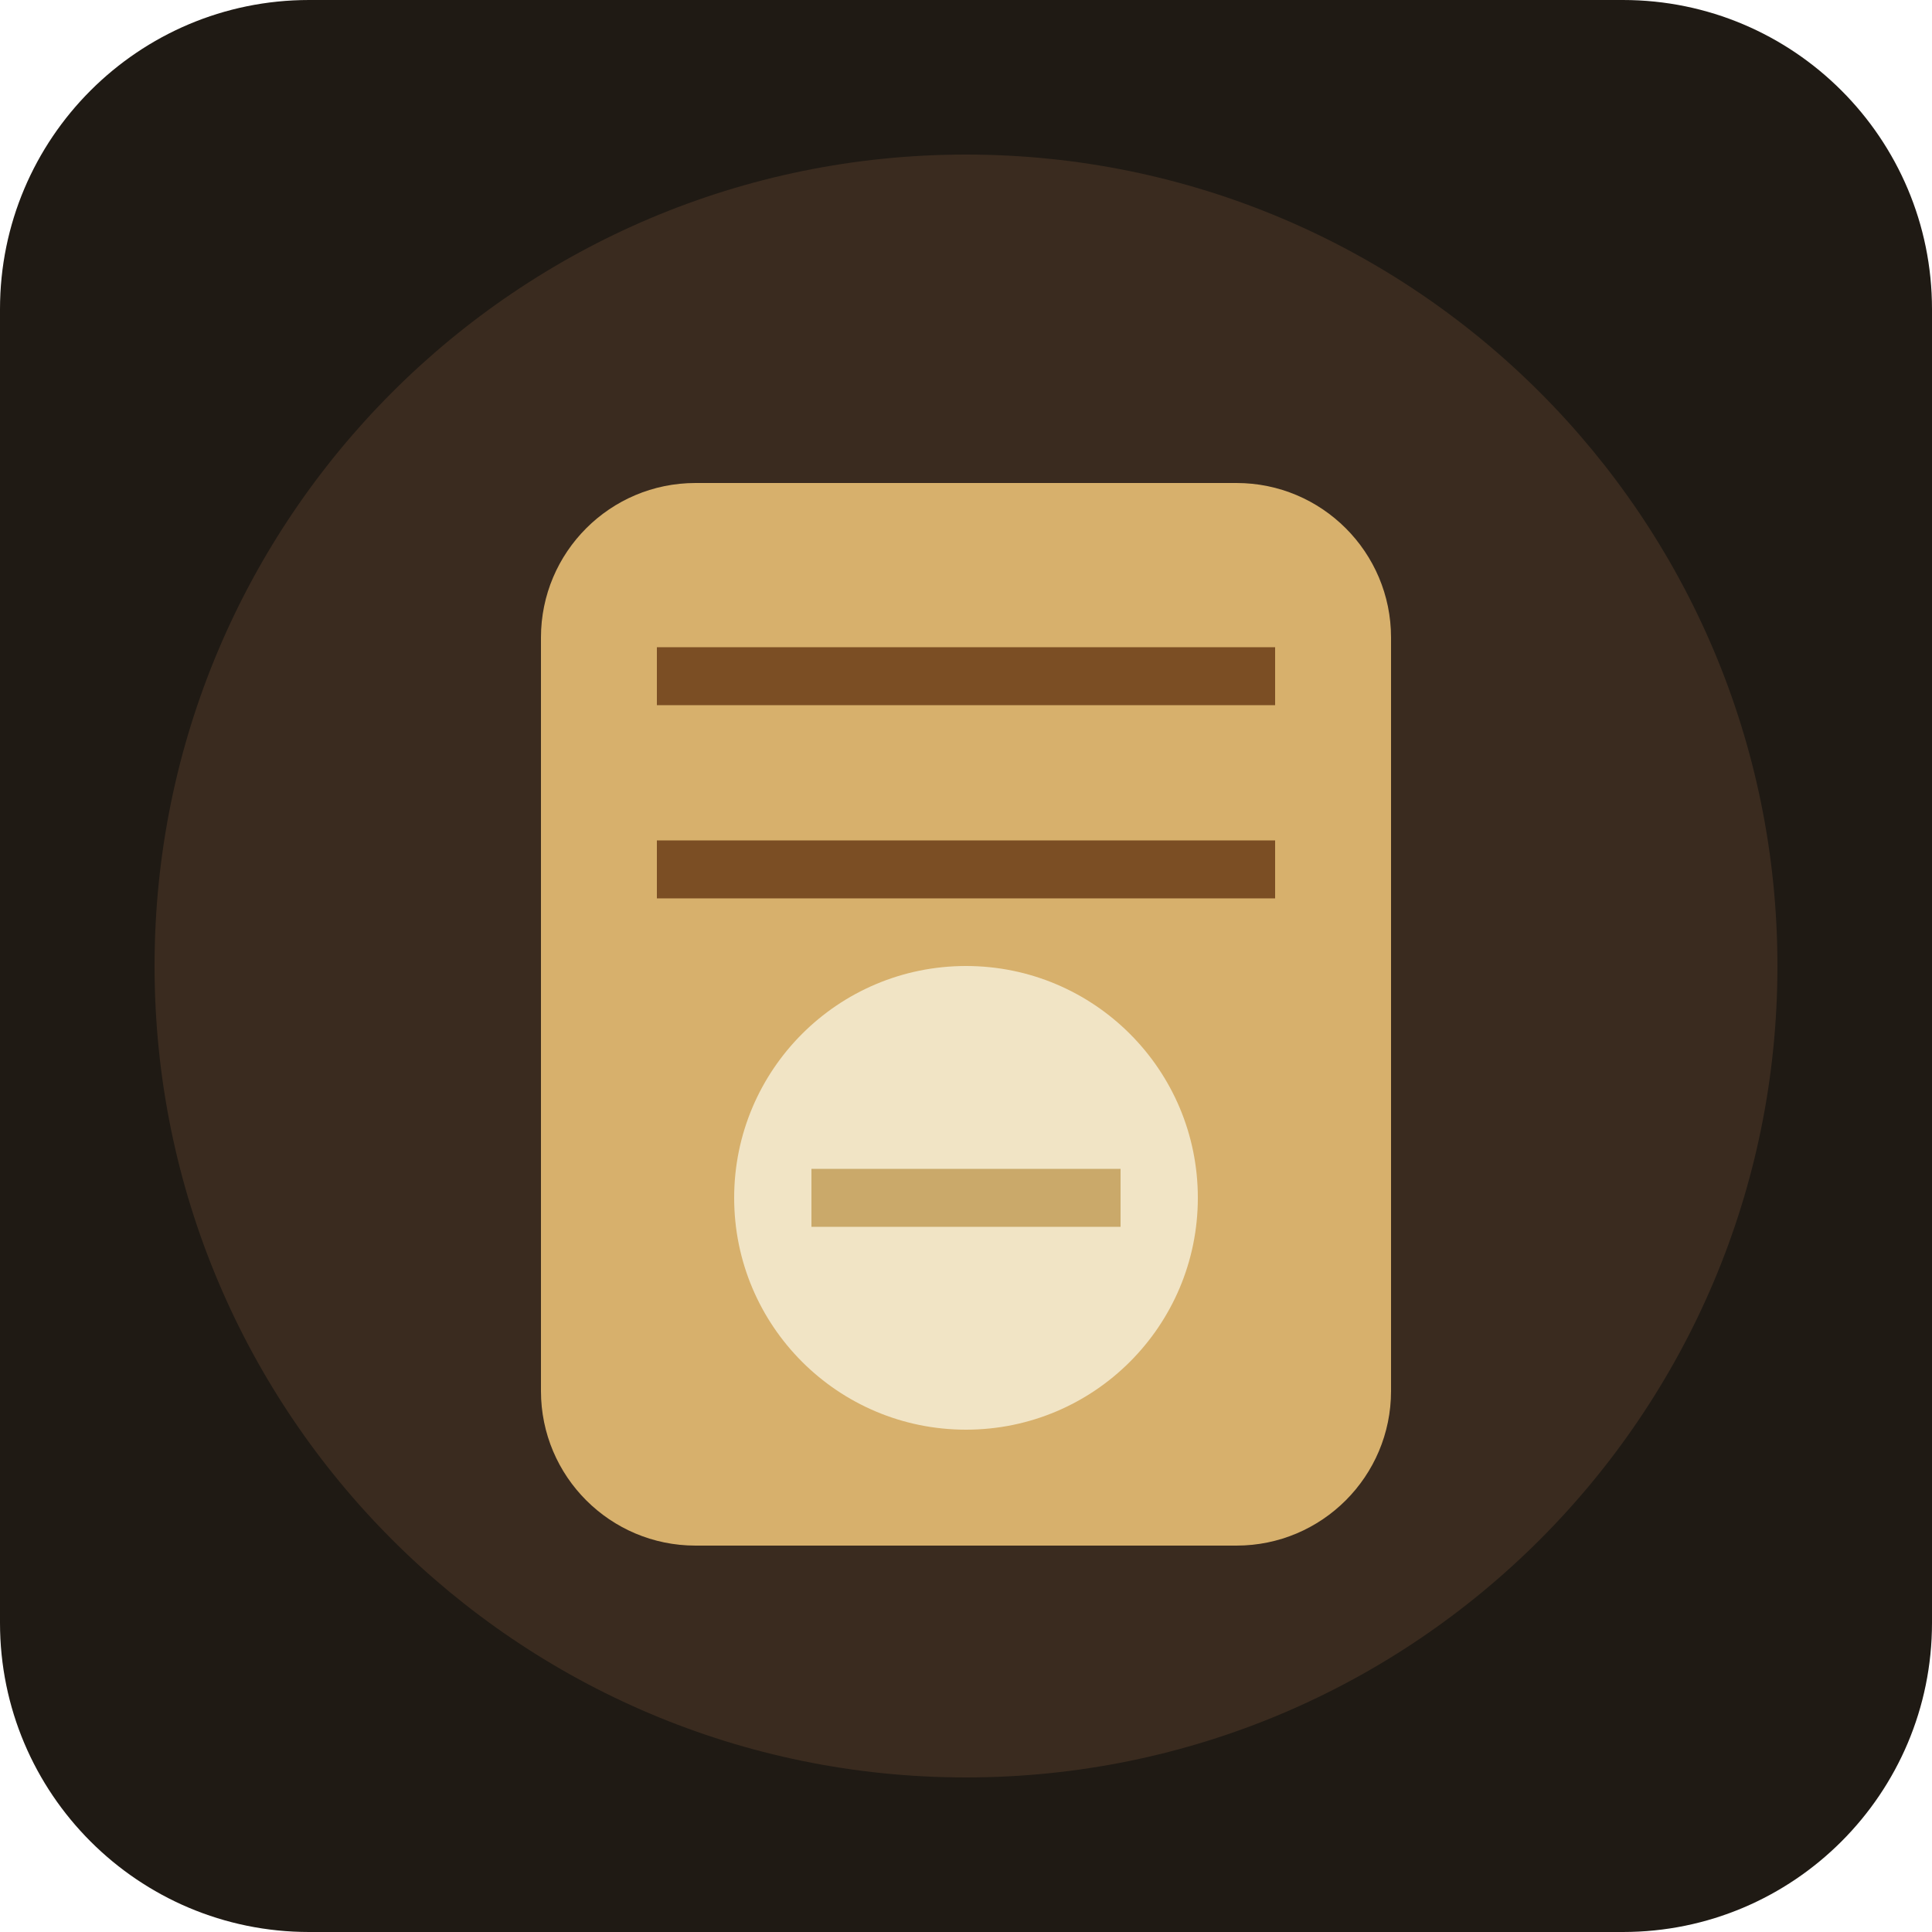
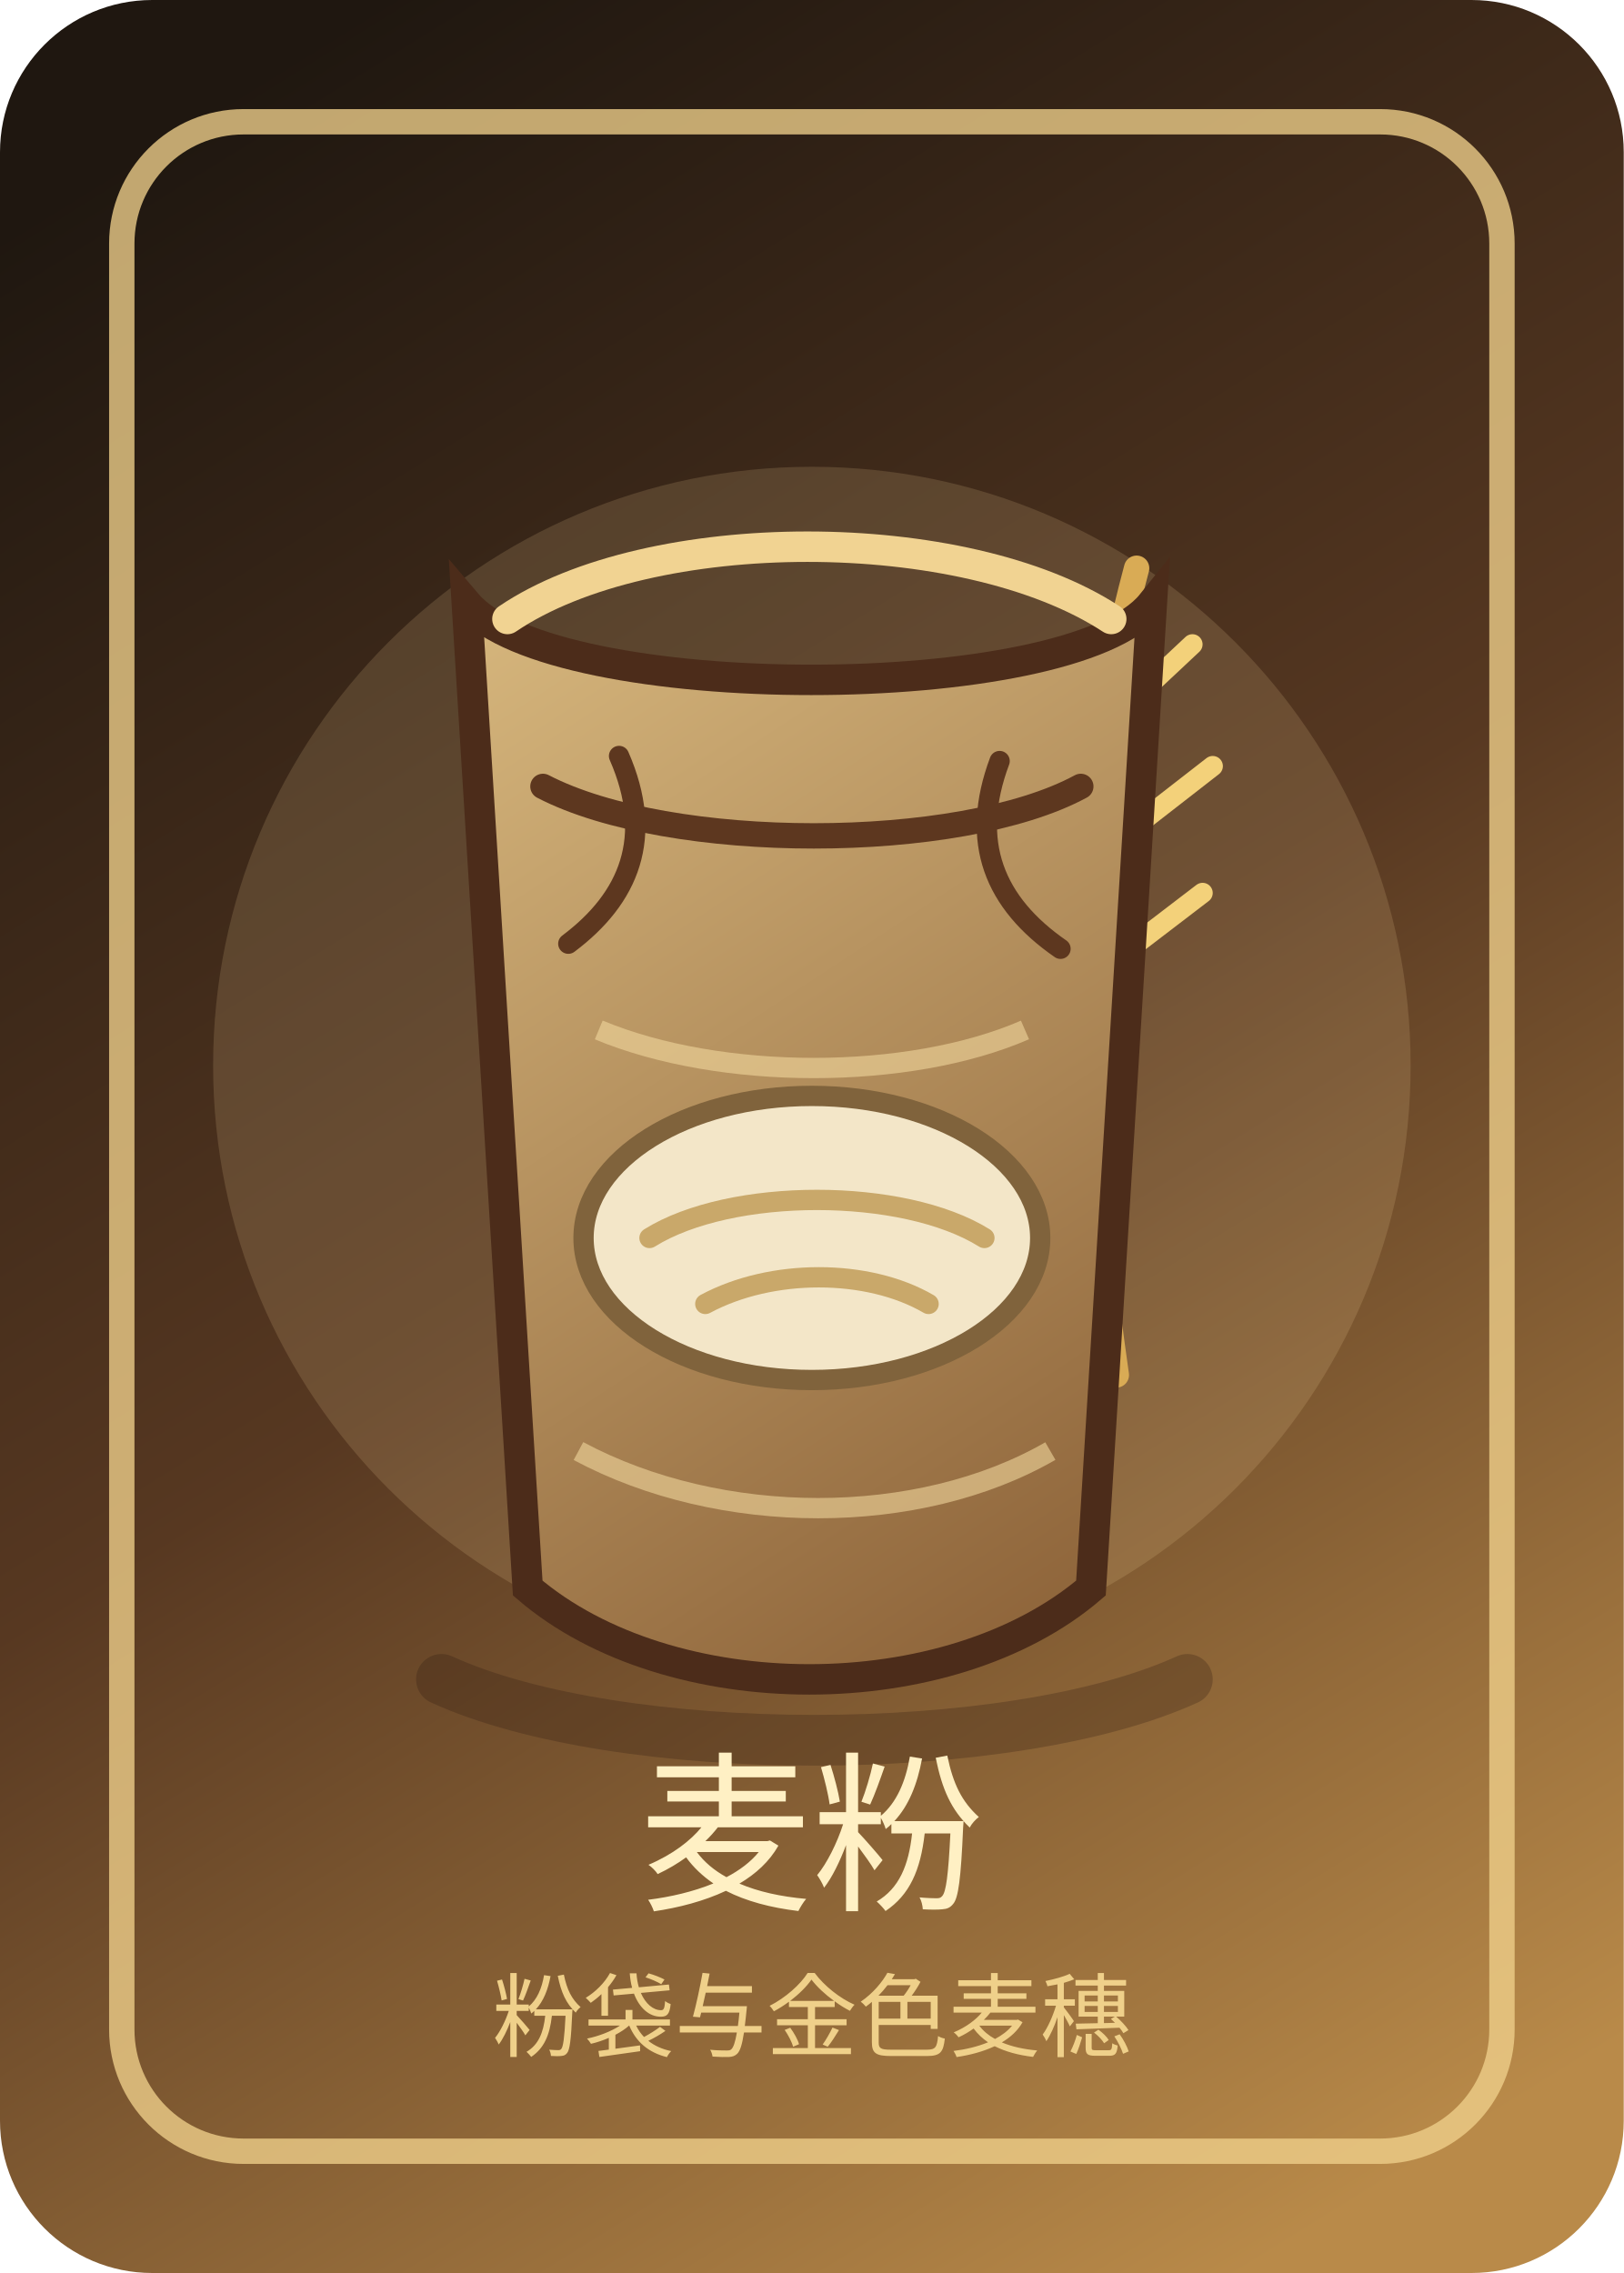
- <svg xmlns="http://www.w3.org/2000/svg" viewBox="0 0 100 100" role="img" aria-label="麦粉">
-   <rect width="100" height="100" rx="16" fill="#1f1a14" />
-   <circle cx="50" cy="50" r="42" fill="#3a2b1f" />
-   <rect x="28" y="25" width="44" height="55" rx="8" fill="#d7b06c" />
-   <path d="M34 35 H66 M34 45 H66" stroke="#7b4e24" stroke-width="3" />
-   <circle cx="50" cy="62" r="12" fill="#f1e4c5" />
-   <path d="M42 62 h16" stroke="#caa96a" stroke-width="3" />
+ <svg xmlns="http://www.w3.org/2000/svg" viewBox="0 0 320 448" role="img" aria-labelledby="wheat-flour-title wheat-flour-desc" data-art-direction="ancient-wuxia-item" data-item-id="wheat_flour">
+   <defs>
+     <linearGradient id="wheat-flour-bg" x1="36" y1="24" x2="284" y2="424" gradientUnits="userSpaceOnUse">
+       <stop stop-color="#1f1710" />
+       <stop offset=".5" stop-color="#573821" />
+       <stop offset="1" stop-color="#b98a49" />
+     </linearGradient>
+     <linearGradient id="wheat-flour-sack" x1="99" y1="123" x2="225" y2="315" gradientUnits="userSpaceOnUse">
+       <stop stop-color="#d4b47b" />
+       <stop offset="1" stop-color="#8d6339" />
+     </linearGradient>
+   </defs>
+   <rect width="320" height="448" rx="30" fill="url(#wheat-flour-bg)" />
+   <rect x="24" y="24" width="272" height="400" rx="24" fill="none" stroke="#efd08a" stroke-width="5" opacity=".78" />
+   <circle cx="160" cy="210" r="118" fill="#ffdda1" opacity=".15" />
+   <path d="M224 112 C212 157 210 201 220 271" fill="none" stroke="#d9ab55" stroke-width="5" stroke-linecap="round" />
+   <path d="M235 127 L219 142 M239 151 L221 165 M237 176 L220 189 M208 129 L223 145 M204 153 L221 167 M204 178 L221 191" stroke="#f3d17a" stroke-width="4" stroke-linecap="round" />
+   <path d="M92 119 C109 139 211 139 227 119 L215 313 C187 337 132 337 104 313Z" fill="url(#wheat-flour-sack)" stroke="#4c2c1a" stroke-width="6" />
+   <path d="M100 122 C128 103 190 103 219 122" fill="none" stroke="#f1d392" stroke-width="6" stroke-linecap="round" />
+   <path d="M107 155 C132 168 189 168 213 155" fill="none" stroke="#5d371f" stroke-width="5" stroke-linecap="round" />
+   <path d="M122 149 C129 165 124 177 112 186 M197 150 C191 166 196 178 209 187" fill="none" stroke="#5d371f" stroke-width="4" stroke-linecap="round" />
+   <ellipse cx="160" cy="244" rx="45" ry="28" fill="#f3e6c8" stroke="#80633c" stroke-width="4" />
+   <path d="M128 244 C144 234 178 234 194 244 M139 257 C152 250 171 250 183 257" fill="none" stroke="#c9a86a" stroke-width="4" stroke-linecap="round" />
+   <path d="M118 203 C142 213 179 213 202 203 M114 286 C142 301 181 301 207 286" fill="none" stroke="#f3d99f" stroke-width="4" opacity=".58" />
+   <path d="M87 331 C122 347 199 347 234 331" fill="none" stroke="#26130d" stroke-width="10" stroke-linecap="round" opacity=".25" />
+   <text x="160" y="374" text-anchor="middle" font-size="34" font-family="serif" fill="#fff0c4">麦粉</text>
+   <text x="160" y="404" text-anchor="middle" font-size="18" font-family="serif" fill="#efd08a">粉袋与金色麦穗</text>
</svg>
